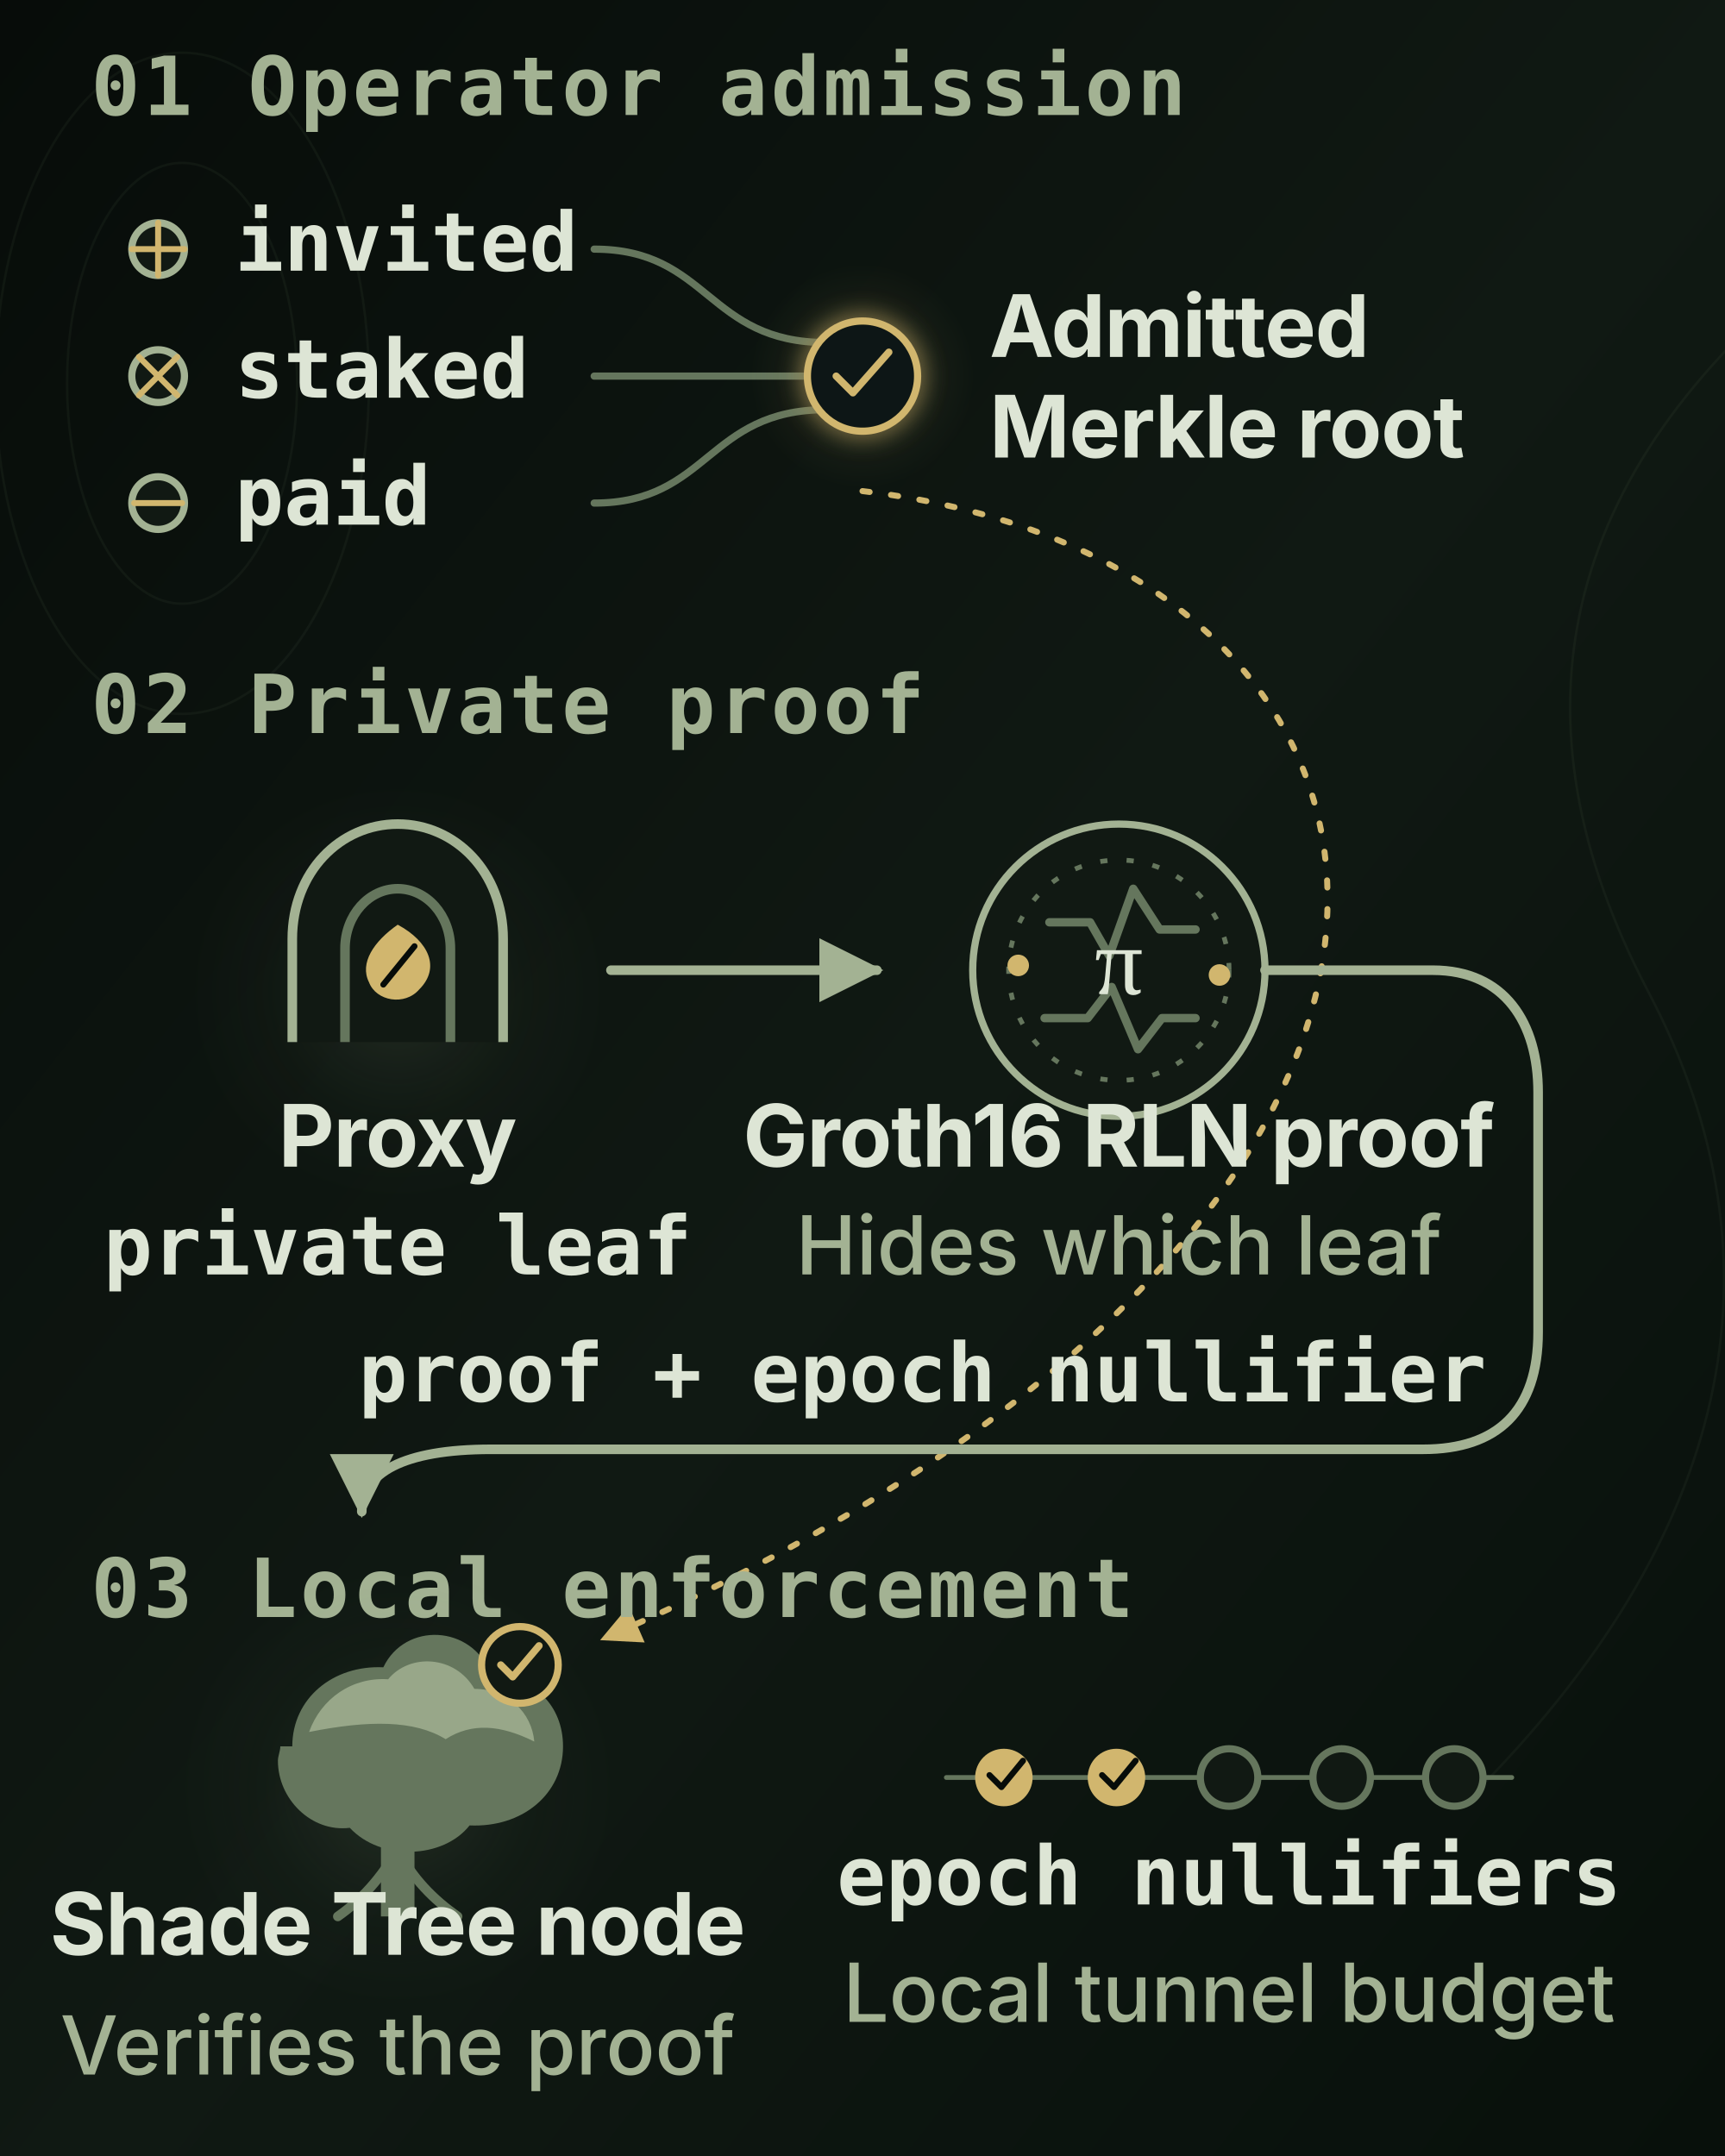
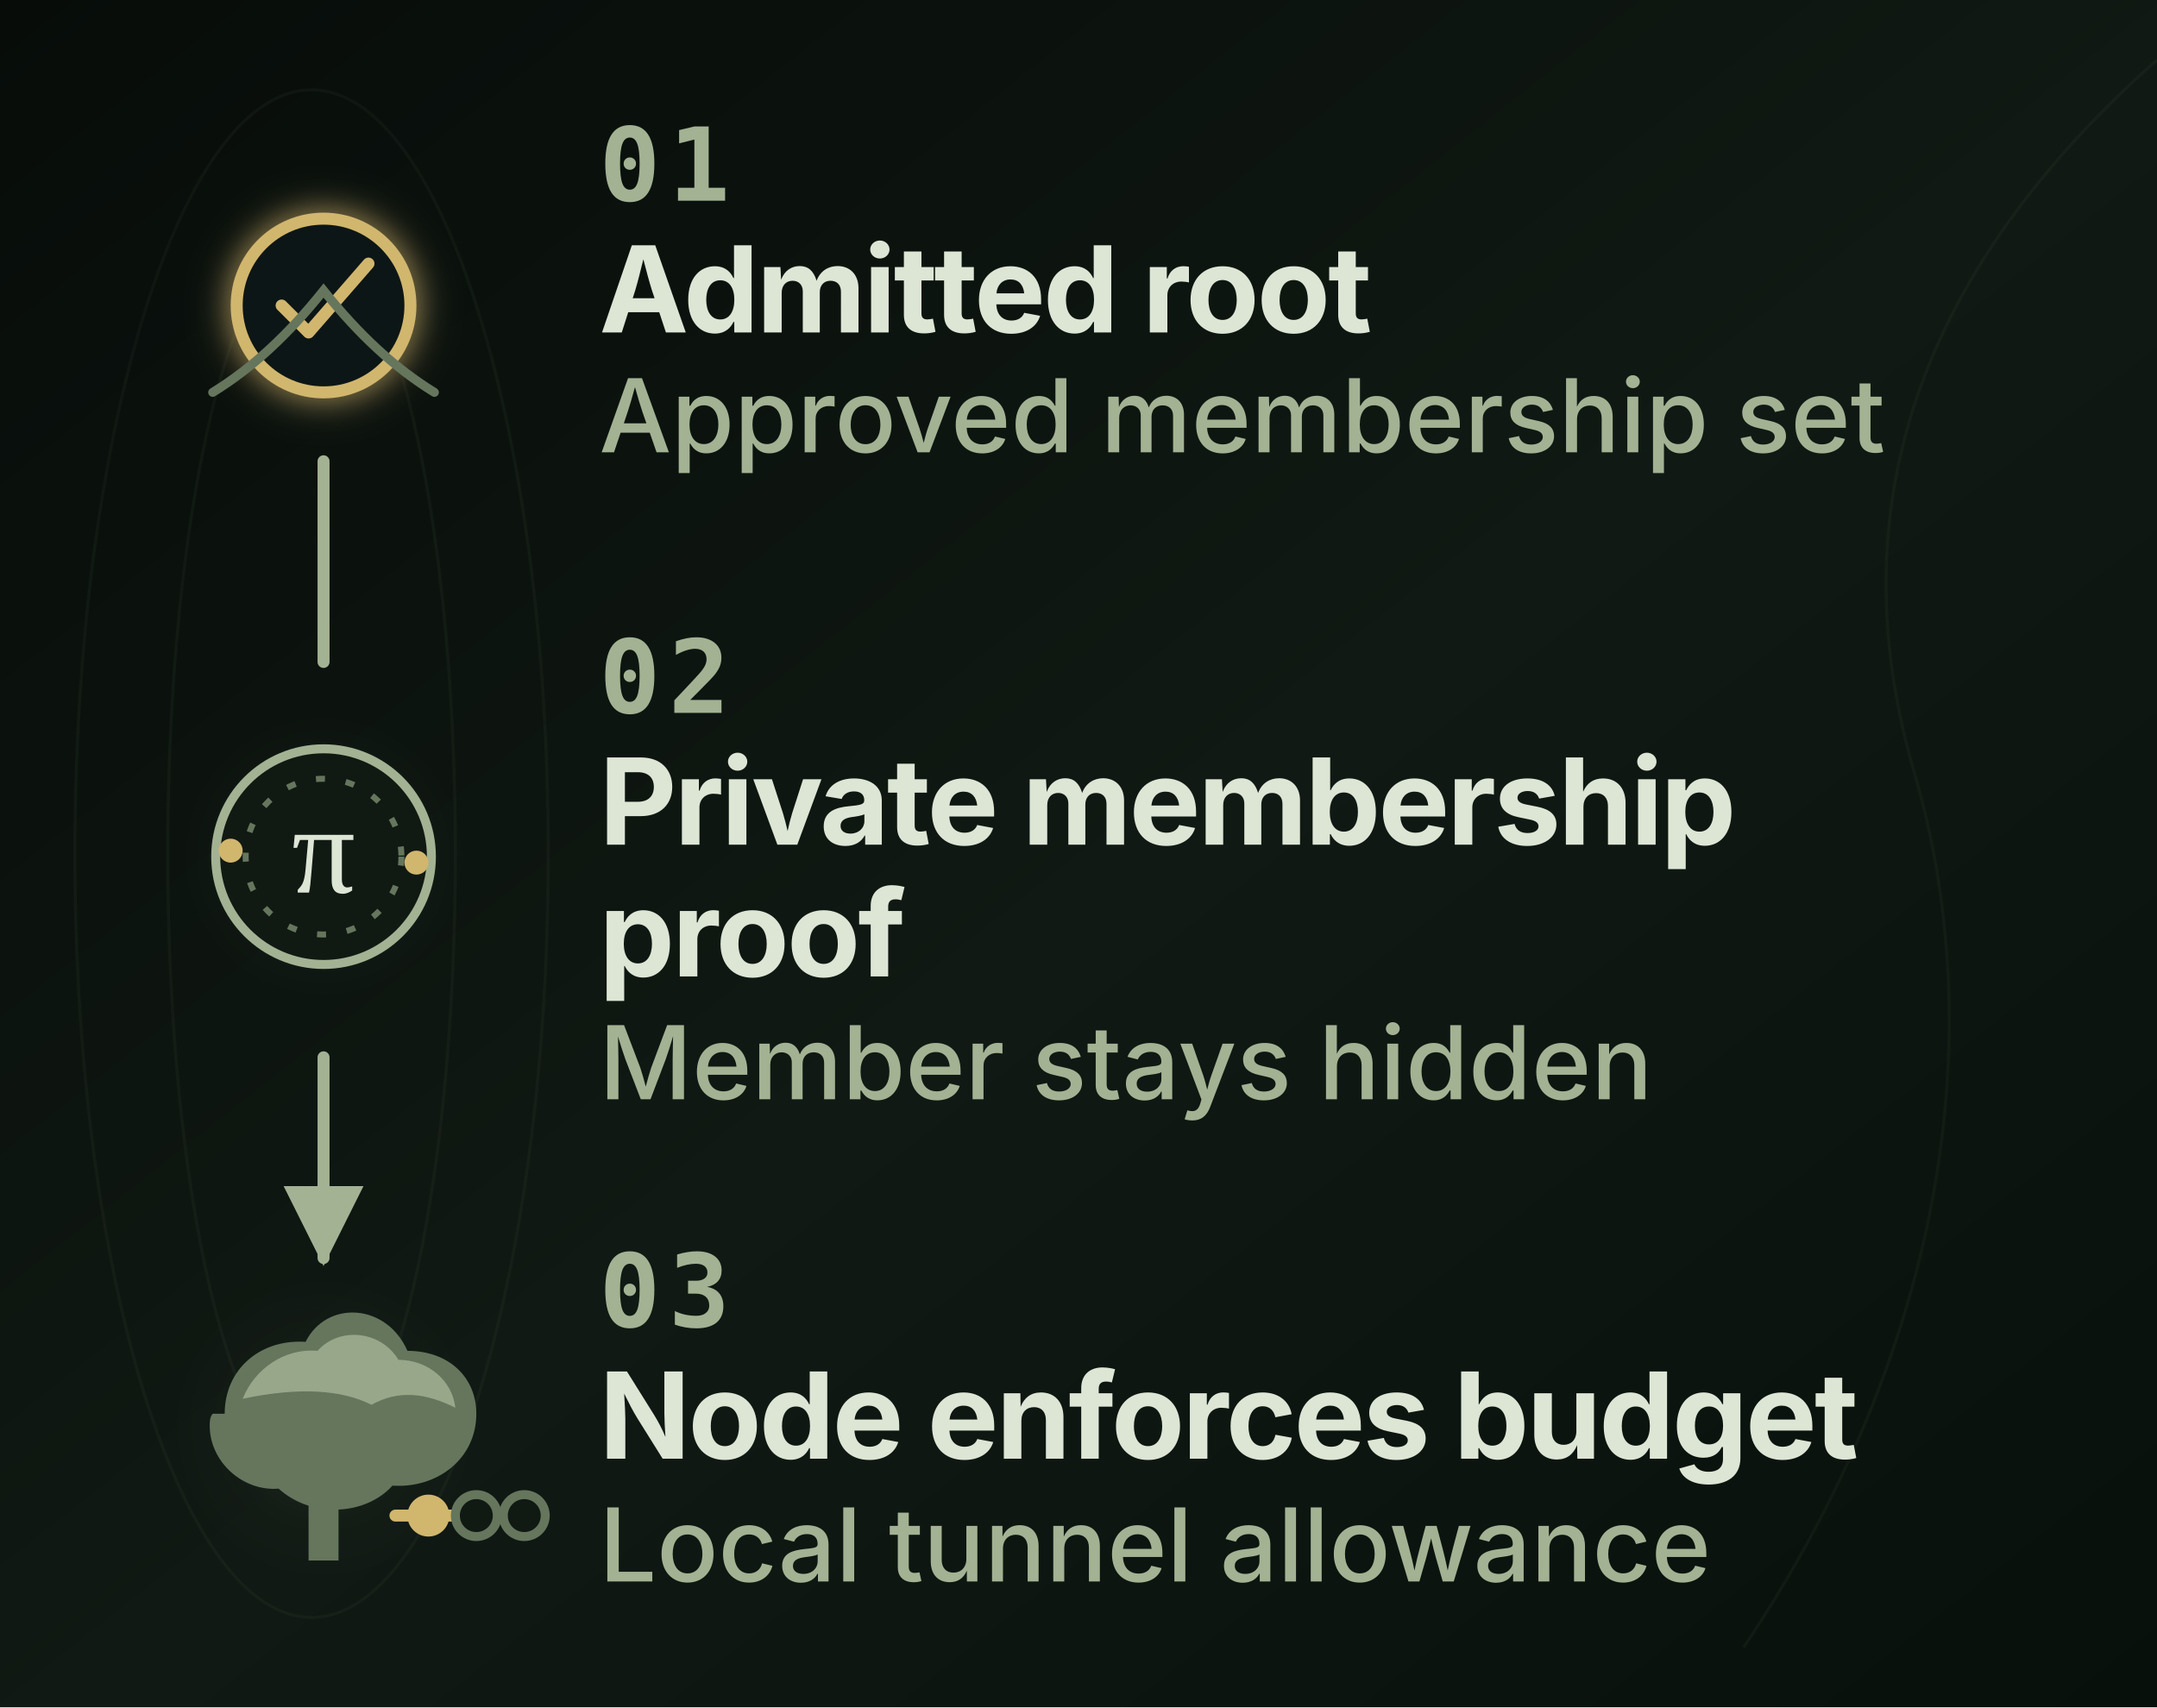
- <svg xmlns="http://www.w3.org/2000/svg" width="720" height="900" viewBox="0 0 720 900" role="img" aria-labelledby="title desc">
+ <svg xmlns="http://www.w3.org/2000/svg" width="720" height="570" viewBox="0 0 720 570" role="img" aria-labelledby="title desc">
  <defs>
    <linearGradient id="field" x1="0" y1="0" x2="1" y2="1">
      <stop offset="0" stop-color="#070c09" />
      <stop offset="0.52" stop-color="#101913" />
      <stop offset="1" stop-color="#08100b" />
    </linearGradient>
    <radialGradient id="amber-halo">
-       <stop offset="0" stop-color="#d1b66e" stop-opacity="0.2" />
-       <stop offset="0.6" stop-color="#d1b66e" stop-opacity="0.05" />
+       <stop offset="0" stop-color="#d1b66e" stop-opacity="0.22" />
+       <stop offset="0.58" stop-color="#d1b66e" stop-opacity="0.05" />
      <stop offset="1" stop-color="#d1b66e" stop-opacity="0" />
    </radialGradient>
    <radialGradient id="moss-halo">
-       <stop offset="0" stop-color="#a3b293" stop-opacity="0.15" />
+       <stop offset="0" stop-color="#a3b293" stop-opacity="0.16" />
      <stop offset="0.62" stop-color="#65765d" stop-opacity="0.04" />
      <stop offset="1" stop-color="#65765d" stop-opacity="0" />
    </radialGradient>
    <filter id="soft-glow" x="-100%" y="-100%" width="300%" height="300%">
      <feGaussianBlur stdDeviation="5" result="blur" />
      <feMerge>
        <feMergeNode in="blur" />
        <feMergeNode in="SourceGraphic" />
      </feMerge>
    </filter>
-     <marker id="arrow-moss" viewBox="0 0 12 12" refX="10" refY="6" markerWidth="8" markerHeight="8" orient="auto">
+     <marker id="arrow" viewBox="0 0 12 12" refX="10" refY="6" markerWidth="8" markerHeight="8" orient="auto">
      <path d="M1 1l10 5-10 5z" fill="#a3b293" />
    </marker>
-     <marker id="arrow-root" viewBox="0 0 12 12" refX="10" refY="6" markerWidth="8" markerHeight="8" orient="auto">
-       <path d="M1 1l10 5-10 5z" fill="#d1b66e" />
-     </marker>
    <style>
-       .step { fill: #a3b293; font-family: ui-monospace, SFMono-Regular, Menlo, Monaco, Consolas, monospace; font-size: 34px; font-weight: 650; letter-spacing: 0.04em; text-transform: uppercase; }
-       .label { fill: #dde5d5; font-family: ui-sans-serif, system-ui, -apple-system, BlinkMacSystemFont, "Segoe UI", sans-serif; font-size: 36px; font-weight: 650; letter-spacing: -0.01em; }
+       .step { fill: #a3b293; font-family: ui-monospace, SFMono-Regular, Menlo, Monaco, Consolas, monospace; font-size: 34px; font-weight: 650; letter-spacing: 0.08em; }
+       .label { fill: #dde5d5; font-family: ui-sans-serif, system-ui, -apple-system, BlinkMacSystemFont, "Segoe UI", sans-serif; font-size: 40px; font-weight: 650; letter-spacing: -0.02em; }
      .note { fill: #a3b293; font-family: ui-sans-serif, system-ui, -apple-system, BlinkMacSystemFont, "Segoe UI", sans-serif; font-size: 34px; font-weight: 500; }
-       .route { fill: #dde5d5; font-family: ui-monospace, SFMono-Regular, Menlo, Monaco, Consolas, monospace; font-size: 34px; font-weight: 560; }
    </style>
-     <g id="proxy-icon">
-       <path d="M-44 38V-5c0-28 20-48 44-48S44-33 44-5v43" fill="#111913" stroke="#a3b293" stroke-width="4" />
-       <path d="M-22 38V-1c0-14 10-25 22-25S22-15 22-1v39" fill="none" stroke="#65765d" stroke-width="4" />
-       <path d="M0-11c13 7 18 18 9 27C3 23-9 21-12 13-16 5-10-4 0-11z" fill="#d1b66e" />
-       <path d="M-6 14L7-2" fill="none" stroke="#070c09" stroke-width="2.5" stroke-linecap="round" />
+     <g id="root-icon">
+       <circle r="48" fill="url(#amber-halo)" />
+       <circle r="29" fill="#111913" stroke="#d1b66e" stroke-width="4" filter="url(#soft-glow)" />
+       <path d="M-14 0l9 9 20-23" fill="none" stroke="#d1b66e" stroke-width="4" stroke-linecap="round" stroke-linejoin="round" />
+       <path d="M-37 29c13-8 25-19 37-34 12 15 24 26 37 34" fill="none" stroke="#65765d" stroke-width="3" stroke-linecap="round" />
    </g>
    <g id="proof-icon">
-       <circle r="61" fill="#111913" stroke="#a3b293" stroke-width="3" />
-       <circle r="46" fill="none" stroke="#65765d" stroke-width="2" stroke-dasharray="3 8" />
-       <path d="M-29-20h17l8 14 10-28 11 17h15M-31 20h18l10-13 11 26 10-13h14" fill="none" stroke="#65765d" stroke-width="3.5" stroke-linecap="round" stroke-linejoin="round" />
-       <text x="0" y="10" text-anchor="middle" fill="#dde5d5" font-family="Georgia, 'Times New Roman', serif" font-size="40">π</text>
-       <circle cx="-42" cy="-2" r="4.5" fill="#d1b66e" />
-       <circle cx="42" cy="2" r="4.5" fill="#d1b66e" />
+       <circle r="48" fill="url(#moss-halo)" />
+       <circle r="36" fill="#111913" stroke="#a3b293" stroke-width="3" />
+       <circle r="26" fill="none" stroke="#65765d" stroke-width="2" stroke-dasharray="3 7" />
+       <text x="0" y="12" text-anchor="middle" fill="#dde5d5" font-family="Georgia, 'Times New Roman', serif" font-size="42">π</text>
+       <circle cx="-31" cy="-2" r="4" fill="#d1b66e" />
+       <circle cx="31" cy="2" r="4" fill="#d1b66e" />
    </g>
-     <g id="tree-node">
-       <path d="M-7 12h14v61H-7z" fill="#65765d" />
-       <path d="M-6 39l-24-23M6 41l26-25M0 30V0" fill="none" stroke="#65765d" stroke-width="7" stroke-linecap="round" />
-       <path d="M-44 2c0-20 17-34 38-33 9-19 37-18 45 3 18 1 30 13 30 30 0 20-17 34-39 33-11 14-37 15-50 1-16 2-30-12-30-28 0-2 1-4 1-6z" fill="#65765d" />
-       <path d="M-37-4c5-14 18-23 33-22 9-11 28-10 36 4 14 0 24 10 25 22-14-7-26-8-37-1-13-8-32-8-57-3z" fill="#a3b293" opacity="0.82" />
-       <path d="M-25 73c10-7 18-16 25-28 6 12 15 21 25 28" fill="none" stroke="#65765d" stroke-width="4" stroke-linecap="round" />
+     <g id="node-icon">
+       <circle r="51" fill="url(#moss-halo)" />
+       <path d="M-5 2h10v42H-5z" fill="#65765d" />
+       <path d="M-4 21l-18-16M4 22L24 5M0 15V-7" fill="none" stroke="#65765d" stroke-width="5" stroke-linecap="round" />
+       <path d="M-33-5c0-15 12-25 27-24 7-14 27-13 34 3 14 0 23 9 23 21 0 15-13 25-28 24-9 10-27 11-38 1-12 1-23-9-23-21 0-1 0-3 1-4z" fill="#65765d" />
+       <path d="M-27-10c4-10 14-17 25-16 7-8 21-7 27 3 10 0 18 7 19 16-10-5-19-6-28-1-10-5-24-6-43-2z" fill="#a3b293" opacity="0.82" />
+       <path d="M24 29h39" fill="none" stroke="#d1b66e" stroke-width="4" stroke-linecap="round" />
+       <circle cx="35" cy="29" r="7" fill="#d1b66e" />
+       <circle cx="51" cy="29" r="7" fill="#111913" stroke="#65765d" stroke-width="3" />
+       <circle cx="67" cy="29" r="7" fill="#111913" stroke="#65765d" stroke-width="3" />
    </g>
  </defs>
-   <rect width="720" height="900" fill="url(#field)" />
-   <g fill="none" stroke="#65765d" opacity="0.09" aria-hidden="true">
-     <ellipse cx="76" cy="160" rx="78" ry="138" />
-     <ellipse cx="76" cy="160" rx="48" ry="92" />
-     <path d="M760 110c-110 88-132 190-72 304s34 228-74 336" />
+   <rect width="720" height="570" fill="url(#field)" />
+   <g fill="none" stroke="#65765d" opacity="0.08" aria-hidden="true">
+     <ellipse cx="104" cy="285" rx="79" ry="255" />
+     <ellipse cx="104" cy="285" rx="48" ry="205" />
+     <path d="M720 20c-79 70-107 149-81 238s9 194-57 292" />
  </g>
-   <text class="step" x="38" y="48">01 Operator admission</text>
-   <g aria-label="Invited, staked, and paid admission paths">
-     <circle cx="66" cy="104" r="11" fill="#111913" stroke="#a3b293" stroke-width="3" />
-     <circle cx="66" cy="157" r="11" fill="#111913" stroke="#a3b293" stroke-width="3" />
-     <circle cx="66" cy="210" r="11" fill="#111913" stroke="#a3b293" stroke-width="3" />
-     <path d="M66 93v22M55 104h22M58 149l16 16M74 149l-16 16M56 210h20" fill="none" stroke="#d1b66e" stroke-width="2.5" stroke-linecap="round" />
-     <text class="route" x="98" y="113">invited</text>
-     <text class="route" x="98" y="166">staked</text>
-     <text class="route" x="98" y="219">paid</text>
-     <path d="M248 104c48 0 47 39 97 39M248 157h97M248 210c48 0 47-39 97-39" fill="none" stroke="#65765d" stroke-width="3" stroke-linecap="round" />
-     <circle cx="360" cy="157" r="47" fill="url(#amber-halo)" />
-     <circle cx="360" cy="157" r="23" fill="#111913" stroke="#d1b66e" stroke-width="3" filter="url(#soft-glow)" />
-     <path d="M349 157l7 7 15-17" fill="none" stroke="#d1b66e" stroke-width="3" stroke-linecap="round" stroke-linejoin="round" />
-     <text class="label" x="413" y="149">Admitted</text>
-     <text class="label" x="413" y="191">Merkle root</text>
+   <path d="M108 154v67M108 353v67" fill="none" stroke="#a3b293" stroke-width="4" stroke-linecap="round" marker-end="url(#arrow)" />
+   <g aria-label="Step one, admitted root">
+     <g transform="translate(108 102)">
+       <use href="#root-icon" />
+     </g>
+     <text class="step" x="200" y="67">01</text>
+     <text class="label" x="200" y="111">Admitted root</text>
+     <text class="note" x="200" y="151">Approved membership set</text>
  </g>
-   <path d="M360 205C615 235 657 507 252 684" fill="none" stroke="#d1b66e" stroke-width="2.5" stroke-dasharray="3 9" stroke-linecap="round" marker-end="url(#arrow-root)" />
-   <text class="step" x="38" y="306">02 Private proof</text>
-   <circle cx="166" cy="414" r="88" fill="url(#moss-halo)" />
-   <g transform="translate(166 397)">
-     <use href="#proxy-icon" />
+   <g aria-label="Step two, private membership proof">
+     <g transform="translate(108 286)">
+       <use href="#proof-icon" />
+     </g>
+     <text class="step" x="200" y="238">02</text>
+     <text class="label" x="200" y="282">Private membership</text>
+     <text class="label" x="200" y="326">proof</text>
+     <text class="note" x="200" y="367">Member stays hidden</text>
  </g>
-   <text class="label" x="166" y="487" text-anchor="middle">Proxy</text>
-   <text class="route" x="166" y="532" text-anchor="middle">private leaf</text>
-   <path d="M255 405h111" fill="none" stroke="#a3b293" stroke-width="4" stroke-linecap="round" marker-end="url(#arrow-moss)" />
-   <g transform="translate(467 405)">
-     <use href="#proof-icon" />
+   <g aria-label="Step three, node budget enforcement">
+     <g transform="translate(108 477)">
+       <use href="#node-icon" />
+     </g>
+     <text class="step" x="200" y="443">03</text>
+     <text class="label" x="200" y="487">Node enforces budget</text>
+     <text class="note" x="200" y="528">Local tunnel allowance</text>
  </g>
-   <text class="label" x="467" y="487" text-anchor="middle">Groth16 RLN proof</text>
-   <text class="note" x="467" y="532" text-anchor="middle">Hides which leaf</text>
-   <path d="M528 405h70c30 0 44 22 44 51v100c0 33-17 49-48 49H205c-37 0-54 10-54 26" fill="none" stroke="#a3b293" stroke-width="4" stroke-linecap="round" stroke-linejoin="round" marker-end="url(#arrow-moss)" />
-   <text class="route" x="385" y="585" text-anchor="middle">proof + epoch nullifier</text>
-   <text class="step" x="38" y="675">03 Local enforcement</text>
-   <circle cx="166" cy="746" r="92" fill="url(#moss-halo)" />
-   <g transform="translate(166 727)">
-     <use href="#tree-node" />
-   </g>
-   <circle cx="217" cy="695" r="16" fill="#111913" stroke="#d1b66e" stroke-width="3" />
-   <path d="M209 695l5 5 11-13" fill="none" stroke="#d1b66e" stroke-width="3" stroke-linecap="round" stroke-linejoin="round" />
-   <text class="label" x="166" y="816" text-anchor="middle">Shade Tree node</text>
-   <text class="note" x="166" y="866" text-anchor="middle">Verifies the proof</text>
-   <g transform="translate(513 742)" aria-label="Local epoch nullifier state">
-     <path d="M-118 0h236" fill="none" stroke="#65765d" stroke-width="2" stroke-linecap="round" />
-     <circle cx="-94" r="12" fill="#d1b66e" />
-     <circle cx="-47" r="12" fill="#d1b66e" />
-     <circle r="12" fill="#111913" stroke="#65765d" stroke-width="3" />
-     <circle cx="47" r="12" fill="#111913" stroke="#65765d" stroke-width="3" />
-     <circle cx="94" r="12" fill="#111913" stroke="#65765d" stroke-width="3" />
-     <path d="M-100-1l5 5 9-11M-53-1l5 5 9-11" fill="none" stroke="#070c09" stroke-width="2.5" stroke-linecap="round" stroke-linejoin="round" />
-   </g>
-   <text class="route" x="513" y="795" text-anchor="middle">epoch nullifiers</text>
-   <text class="note" x="513" y="844" text-anchor="middle">Local tunnel budget</text>
</svg>
